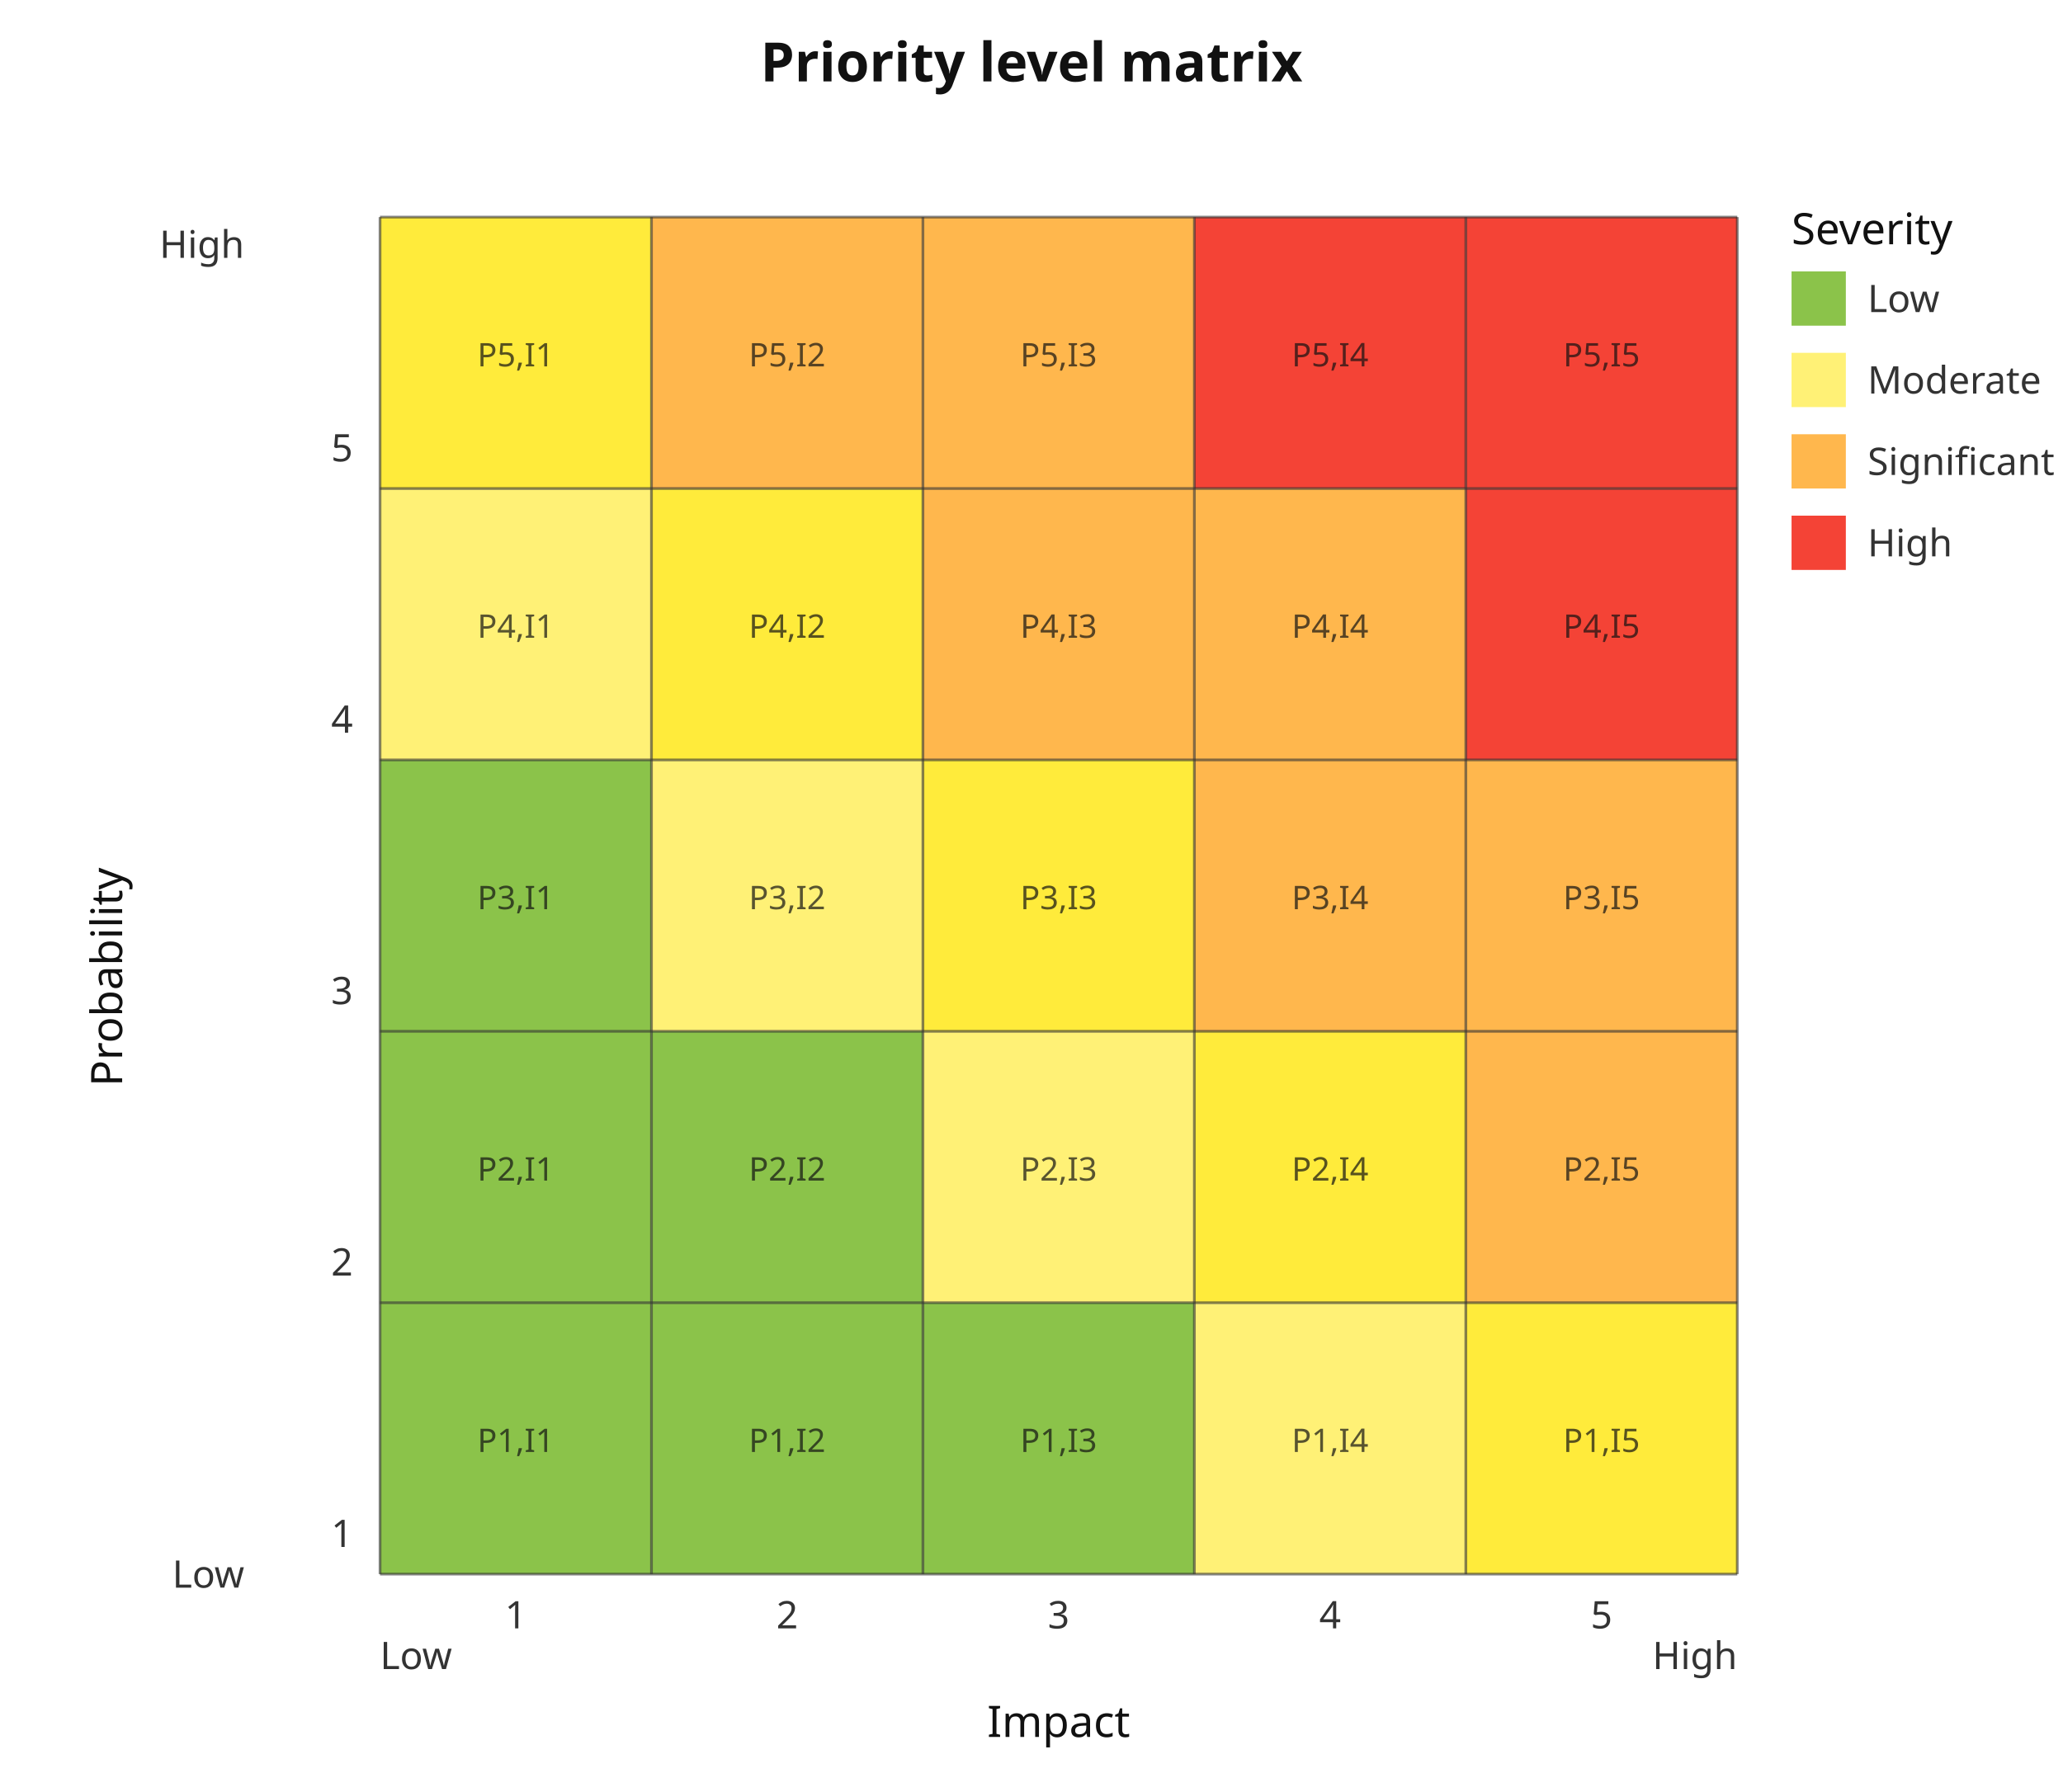
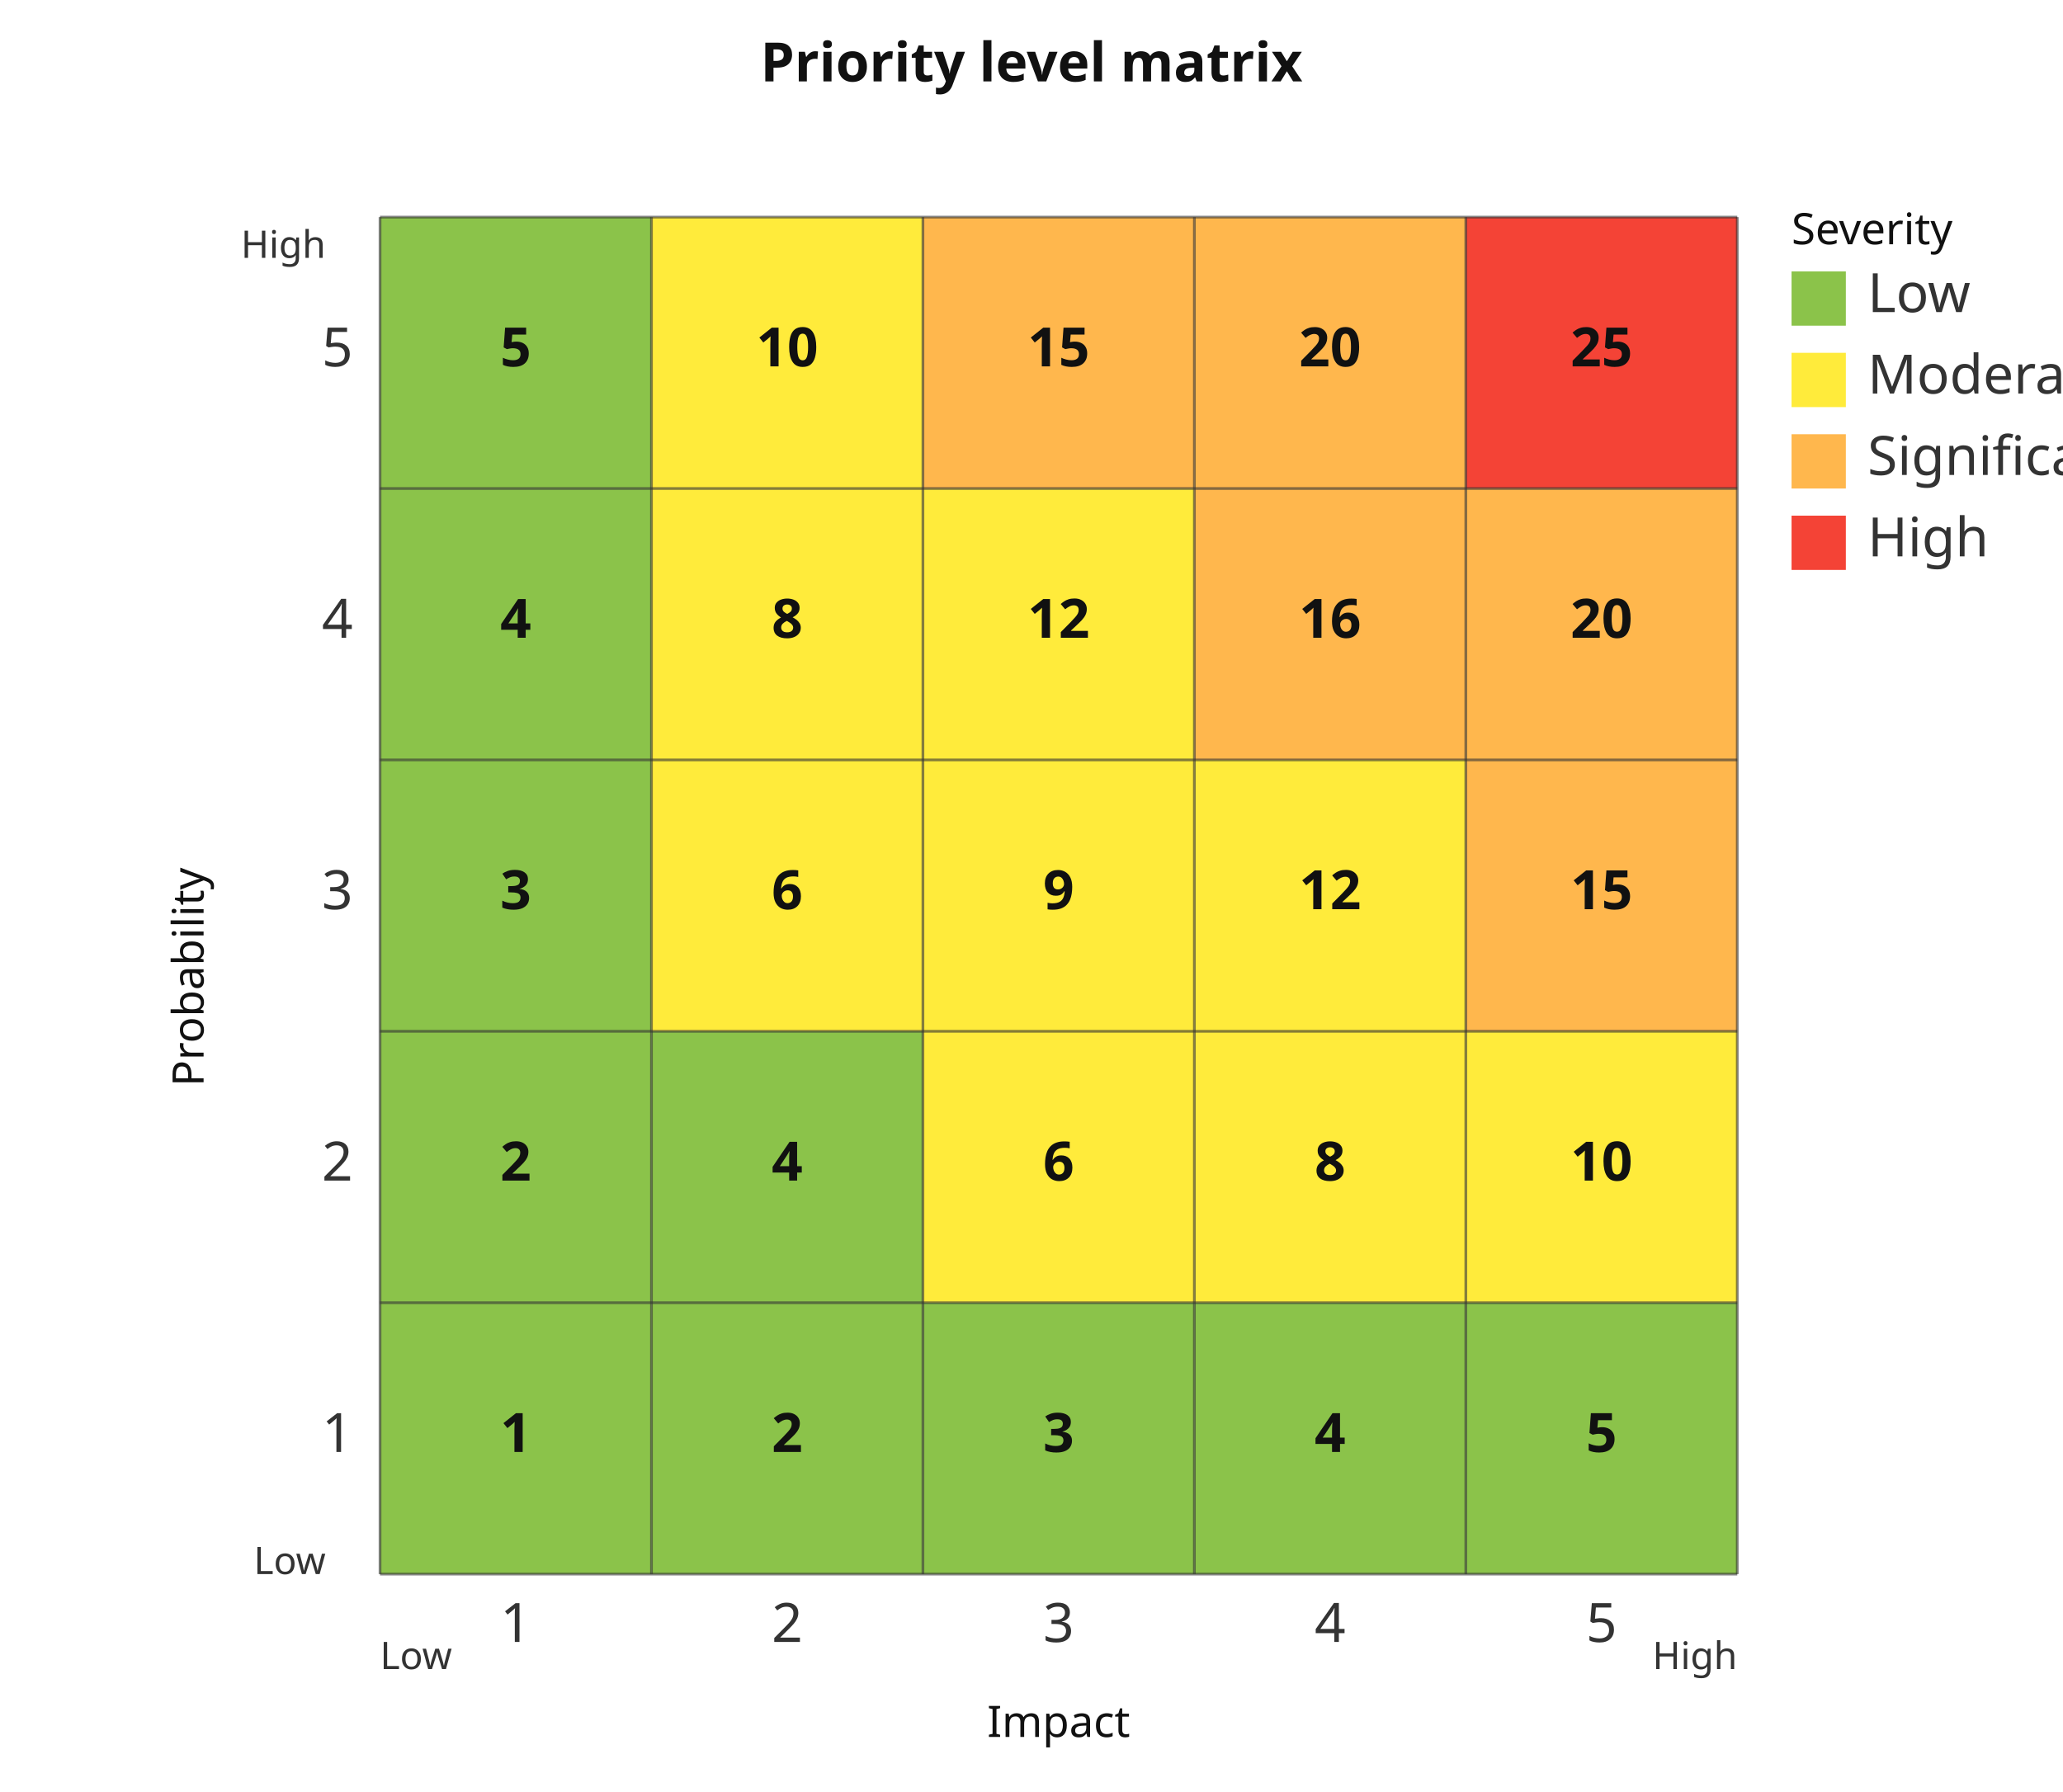
<svg xmlns="http://www.w3.org/2000/svg" width="760" height="660" viewBox="0 0 760 660">
  <defs>
    <style>
-             .axis { font: 16px sans-serif; fill: #111; }
-             .tick { font: 14px sans-serif; fill: #333; }
-             .title { font: 20px sans-serif; font-weight: 600; fill: #111; }
-             .cell-label { font: 12px sans-serif; fill: #111; opacity: 0.7; }
+             .axis { font: 16px sans-serif; fill: #111111; }
+             .tick { font: 20px sans-serif; fill: #333333; }
+             .tick-label { font: 14px sans-serif; fill: #333333; }
+             .title { font: 20px sans-serif; font-weight: 600; fill: #111111; }
+             .cell-label { font: 20px sans-serif; font-weight: 600; fill: #111111;}
+             .level-low { fill: #8BC34A; }
+             .level-moderate { fill: #FFEB3B; }
+             .level-significant { fill: #FFB74D; }
+             .level-high { fill: #F44336; }
        </style>
  </defs>
  <text class="title" x="380" y="30" text-anchor="middle">Priority level matrix</text>
-   <text class="axis" x="45" y="360" text-anchor="middle" transform="rotate(-90,45,360)">Probability</text>
+   <text class="axis" x="75" y="360" text-anchor="middle" transform="rotate(-90,75,360)">Probability</text>
  <text class="axis" x="390" y="640" text-anchor="middle">Impact</text>
-   <text class="tick" x="90" y="585" text-anchor="end">Low</text>
-   <text class="tick" x="90" y="95" text-anchor="end">High</text>
-   <text class="tick" x="140" y="615">Low</text>
-   <text class="tick" x="640" y="615" text-anchor="end">High</text>
+   <text class="tick-label" x="120" y="580" text-anchor="end">Low</text>
+   <text class="tick-label" x="120" y="95" text-anchor="end">High</text>
+   <text class="tick-label" x="140" y="615" text-anchor="start">Low</text>
+   <text class="tick-label" x="640" y="615" text-anchor="end">High</text>
  <g id="grid" transform="translate(140,80)">
    <g class="tick">
-       <text x="50" y="520" text-anchor="middle">1</text>
-       <text x="150" y="520" text-anchor="middle">2</text>
-       <text x="250" y="520" text-anchor="middle">3</text>
-       <text x="350" y="520" text-anchor="middle">4</text>
-       <text x="450" y="520" text-anchor="middle">5</text>
+       <text x="50" y="525" text-anchor="middle">1</text>
+       <text x="150" y="525" text-anchor="middle">2</text>
+       <text x="250" y="525" text-anchor="middle">3</text>
+       <text x="350" y="525" text-anchor="middle">4</text>
+       <text x="450" y="525" text-anchor="middle">5</text>
    </g>
    <g class="tick">
-       <text x="-10" y="490" text-anchor="end">1</text>
-       <text x="-10" y="390" text-anchor="end">2</text>
-       <text x="-10" y="290" text-anchor="end">3</text>
-       <text x="-10" y="190" text-anchor="end">4</text>
-       <text x="-10" y="90" text-anchor="end">5</text>
+       <text x="-10" y="455" text-anchor="end">1</text>
+       <text x="-10" y="355" text-anchor="end">2</text>
+       <text x="-10" y="255" text-anchor="end">3</text>
+       <text x="-10" y="155" text-anchor="end">4</text>
+       <text x="-10" y="55" text-anchor="end">5</text>
    </g>
-     <rect x="0" y="0" width="100" height="100" fill="#FFEB3B" />
-     <rect x="100" y="0" width="100" height="100" fill="#FFB74D" />
-     <rect x="200" y="0" width="100" height="100" fill="#FFB74D" />
-     <rect x="300" y="0" width="100" height="100" fill="#F44336" />
-     <rect x="400" y="0" width="100" height="100" fill="#F44336" />
-     <rect x="0" y="100" width="100" height="100" fill="#FFF176" />
-     <rect x="100" y="100" width="100" height="100" fill="#FFEB3B" />
-     <rect x="200" y="100" width="100" height="100" fill="#FFB74D" />
-     <rect x="300" y="100" width="100" height="100" fill="#FFB74D" />
-     <rect x="400" y="100" width="100" height="100" fill="#F44336" />
-     <rect x="0" y="200" width="100" height="100" fill="#8BC34A" />
-     <rect x="100" y="200" width="100" height="100" fill="#FFF176" />
-     <rect x="200" y="200" width="100" height="100" fill="#FFEB3B" />
-     <rect x="300" y="200" width="100" height="100" fill="#FFB74D" />
-     <rect x="400" y="200" width="100" height="100" fill="#FFB74D" />
-     <rect x="0" y="300" width="100" height="100" fill="#8BC34A" />
-     <rect x="100" y="300" width="100" height="100" fill="#8BC34A" />
-     <rect x="200" y="300" width="100" height="100" fill="#FFF176" />
-     <rect x="300" y="300" width="100" height="100" fill="#FFEB3B" />
-     <rect x="400" y="300" width="100" height="100" fill="#FFB74D" />
-     <rect x="0" y="400" width="100" height="100" fill="#8BC34A" />
-     <rect x="100" y="400" width="100" height="100" fill="#8BC34A" />
-     <rect x="200" y="400" width="100" height="100" fill="#8BC34A" />
-     <rect x="300" y="400" width="100" height="100" fill="#FFF176" />
-     <rect x="400" y="400" width="100" height="100" fill="#FFEB3B" />
+     <rect x="0" y="0" width="100" height="100" class="level-low" />
+     <rect x="100" y="0" width="100" height="100" class="level-moderate" />
+     <rect x="200" y="0" width="100" height="100" class="level-significant" />
+     <rect x="300" y="0" width="100" height="100" class="level-significant" />
+     <rect x="400" y="0" width="100" height="100" class="level-high" />
+     <rect x="0" y="100" width="100" height="100" class="level-low" />
+     <rect x="100" y="100" width="100" height="100" class="level-moderate" />
+     <rect x="200" y="100" width="100" height="100" class="level-moderate" />
+     <rect x="300" y="100" width="100" height="100" class="level-significant" />
+     <rect x="400" y="100" width="100" height="100" class="level-significant" />
+     <rect x="0" y="200" width="100" height="100" class="level-low" />
+     <rect x="100" y="200" width="100" height="100" class="level-moderate" />
+     <rect x="200" y="200" width="100" height="100" class="level-moderate" />
+     <rect x="300" y="200" width="100" height="100" class="level-moderate" />
+     <rect x="400" y="200" width="100" height="100" class="level-significant" />
+     <rect x="0" y="300" width="100" height="100" class="level-low" />
+     <rect x="100" y="300" width="100" height="100" class="level-low" />
+     <rect x="200" y="300" width="100" height="100" class="level-moderate" />
+     <rect x="300" y="300" width="100" height="100" class="level-moderate" />
+     <rect x="400" y="300" width="100" height="100" class="level-moderate" />
+     <rect x="0" y="400" width="100" height="100" class="level-low" />
+     <rect x="100" y="400" width="100" height="100" class="level-low" />
+     <rect x="200" y="400" width="100" height="100" class="level-low" />
+     <rect x="300" y="400" width="100" height="100" class="level-low" />
+     <rect x="400" y="400" width="100" height="100" class="level-low" />
    <g fill="none" stroke="#333" stroke-opacity="0.6" stroke-width="1">
      <path d="M0,0 v500" />
      <path d="M100,0 v500" />
      <path d="M200,0 v500" />
      <path d="M300,0 v500" />
      <path d="M400,0 v500" />
      <path d="M500,0 v500" />
      <path d="M0,0 h500" />
      <path d="M0,100 h500" />
      <path d="M0,200 h500" />
      <path d="M0,300 h500" />
      <path d="M0,400 h500" />
      <path d="M0,500 h500" />
    </g>
    <g class="cell-label">
-       <text x="50" y="55" text-anchor="middle">P5,I1</text>
-       <text x="150" y="55" text-anchor="middle">P5,I2</text>
-       <text x="250" y="55" text-anchor="middle">P5,I3</text>
-       <text x="350" y="55" text-anchor="middle">P5,I4</text>
-       <text x="450" y="55" text-anchor="middle">P5,I5</text>
-       <text x="50" y="155" text-anchor="middle">P4,I1</text>
-       <text x="150" y="155" text-anchor="middle">P4,I2</text>
-       <text x="250" y="155" text-anchor="middle">P4,I3</text>
-       <text x="350" y="155" text-anchor="middle">P4,I4</text>
-       <text x="450" y="155" text-anchor="middle">P4,I5</text>
-       <text x="50" y="255" text-anchor="middle">P3,I1</text>
-       <text x="150" y="255" text-anchor="middle">P3,I2</text>
-       <text x="250" y="255" text-anchor="middle">P3,I3</text>
-       <text x="350" y="255" text-anchor="middle">P3,I4</text>
-       <text x="450" y="255" text-anchor="middle">P3,I5</text>
-       <text x="50" y="355" text-anchor="middle">P2,I1</text>
-       <text x="150" y="355" text-anchor="middle">P2,I2</text>
-       <text x="250" y="355" text-anchor="middle">P2,I3</text>
-       <text x="350" y="355" text-anchor="middle">P2,I4</text>
-       <text x="450" y="355" text-anchor="middle">P2,I5</text>
-       <text x="50" y="455" text-anchor="middle">P1,I1</text>
-       <text x="150" y="455" text-anchor="middle">P1,I2</text>
-       <text x="250" y="455" text-anchor="middle">P1,I3</text>
-       <text x="350" y="455" text-anchor="middle">P1,I4</text>
-       <text x="450" y="455" text-anchor="middle">P1,I5</text>
+       <text x="50" y="55" text-anchor="middle">5</text>
+       <text x="150" y="55" text-anchor="middle">10</text>
+       <text x="250" y="55" text-anchor="middle">15</text>
+       <text x="350" y="55" text-anchor="middle">20</text>
+       <text x="450" y="55" text-anchor="middle">25</text>
+       <text x="50" y="155" text-anchor="middle">4</text>
+       <text x="150" y="155" text-anchor="middle">8</text>
+       <text x="250" y="155" text-anchor="middle">12</text>
+       <text x="350" y="155" text-anchor="middle">16</text>
+       <text x="450" y="155" text-anchor="middle">20</text>
+       <text x="50" y="255" text-anchor="middle">3</text>
+       <text x="150" y="255" text-anchor="middle">6</text>
+       <text x="250" y="255" text-anchor="middle">9</text>
+       <text x="350" y="255" text-anchor="middle">12</text>
+       <text x="450" y="255" text-anchor="middle">15</text>
+       <text x="50" y="355" text-anchor="middle">2</text>
+       <text x="150" y="355" text-anchor="middle">4</text>
+       <text x="250" y="355" text-anchor="middle">6</text>
+       <text x="350" y="355" text-anchor="middle">8</text>
+       <text x="450" y="355" text-anchor="middle">10</text>
+       <text x="50" y="455" text-anchor="middle">1</text>
+       <text x="150" y="455" text-anchor="middle">2</text>
+       <text x="250" y="455" text-anchor="middle">3</text>
+       <text x="350" y="455" text-anchor="middle">4</text>
+       <text x="450" y="455" text-anchor="middle">5</text>
    </g>
  </g>
  <g transform="translate(660,100)">
    <text class="axis" x="0" y="-10">Severity</text>
-     <rect x="0" y="0" width="20" height="20" fill="#8BC34A" />
+     <rect x="0" y="0" width="20" height="20" class="level-low" />
    <text class="tick" x="28" y="15">Low</text>
-     <rect x="0" y="30" width="20" height="20" fill="#FFF176" />
+     <rect x="0" y="30" width="20" height="20" class="level-moderate" />
    <text class="tick" x="28" y="45">Moderate</text>
-     <rect x="0" y="60" width="20" height="20" fill="#FFB74D" />
+     <rect x="0" y="60" width="20" height="20" class="level-significant" />
    <text class="tick" x="28" y="75">Significant</text>
-     <rect x="0" y="90" width="20" height="20" fill="#F44336" />
+     <rect x="0" y="90" width="20" height="20" class="level-high" />
    <text class="tick" x="28" y="105">High</text>
  </g>
</svg>
